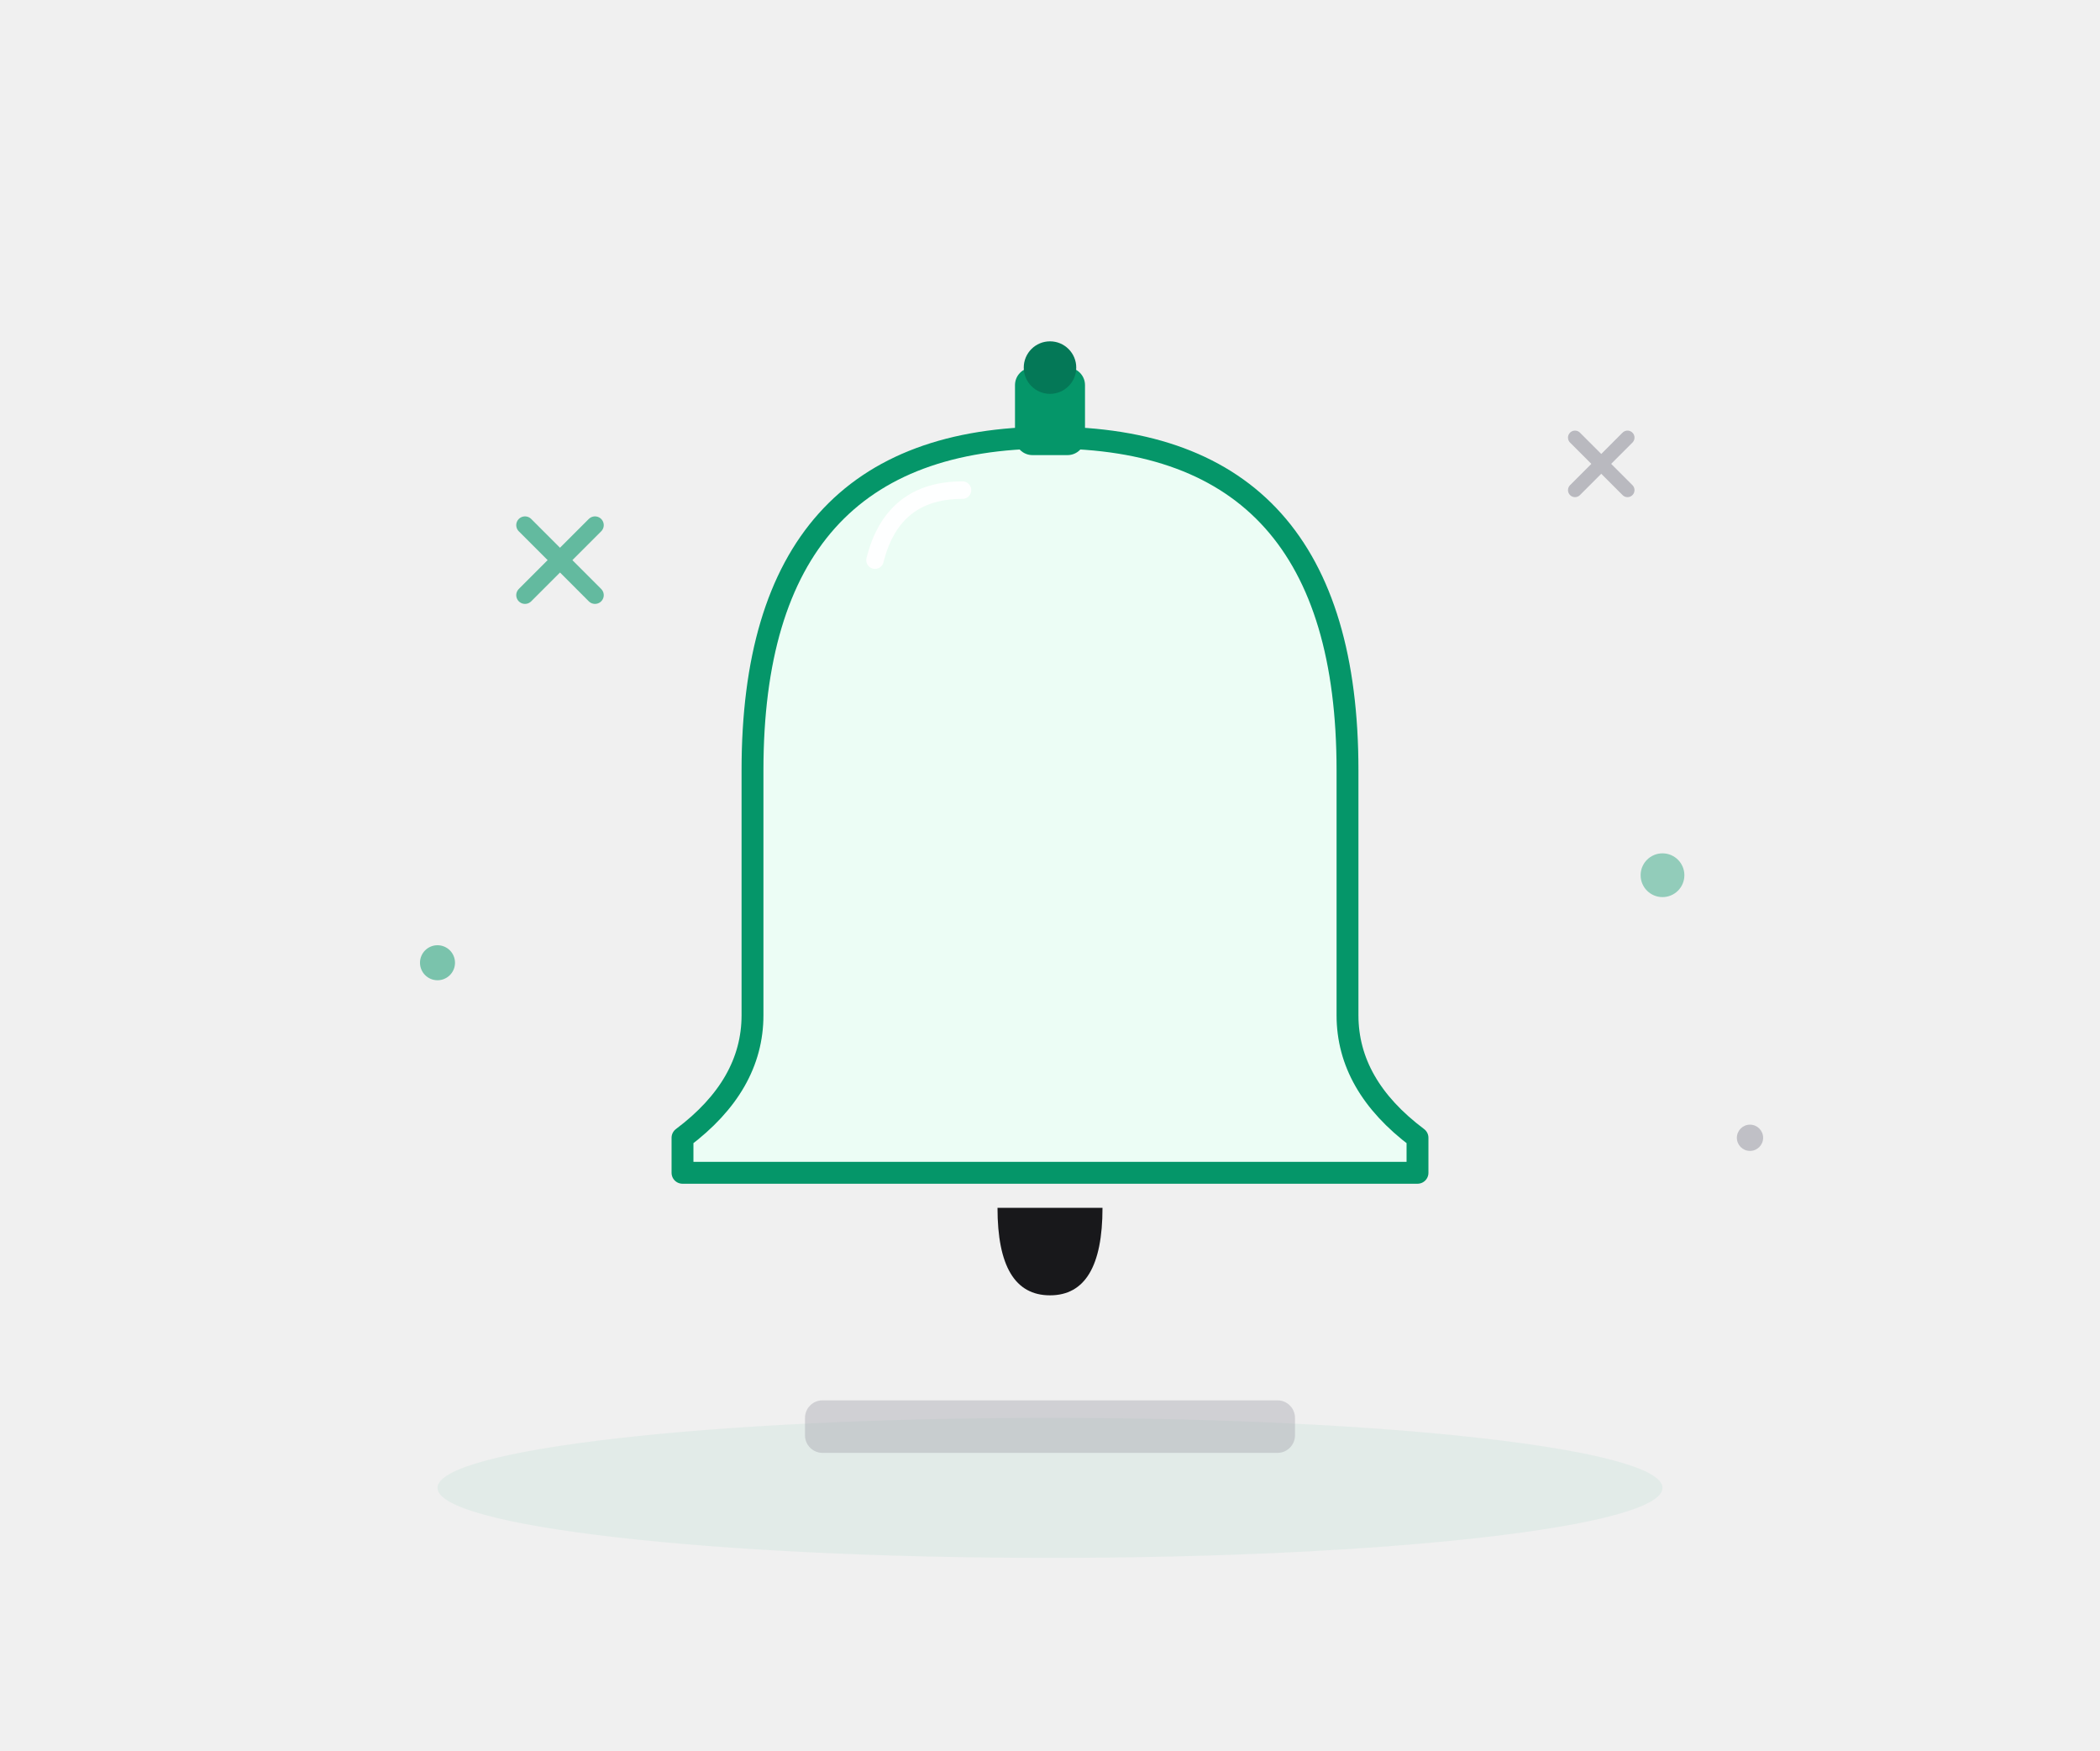
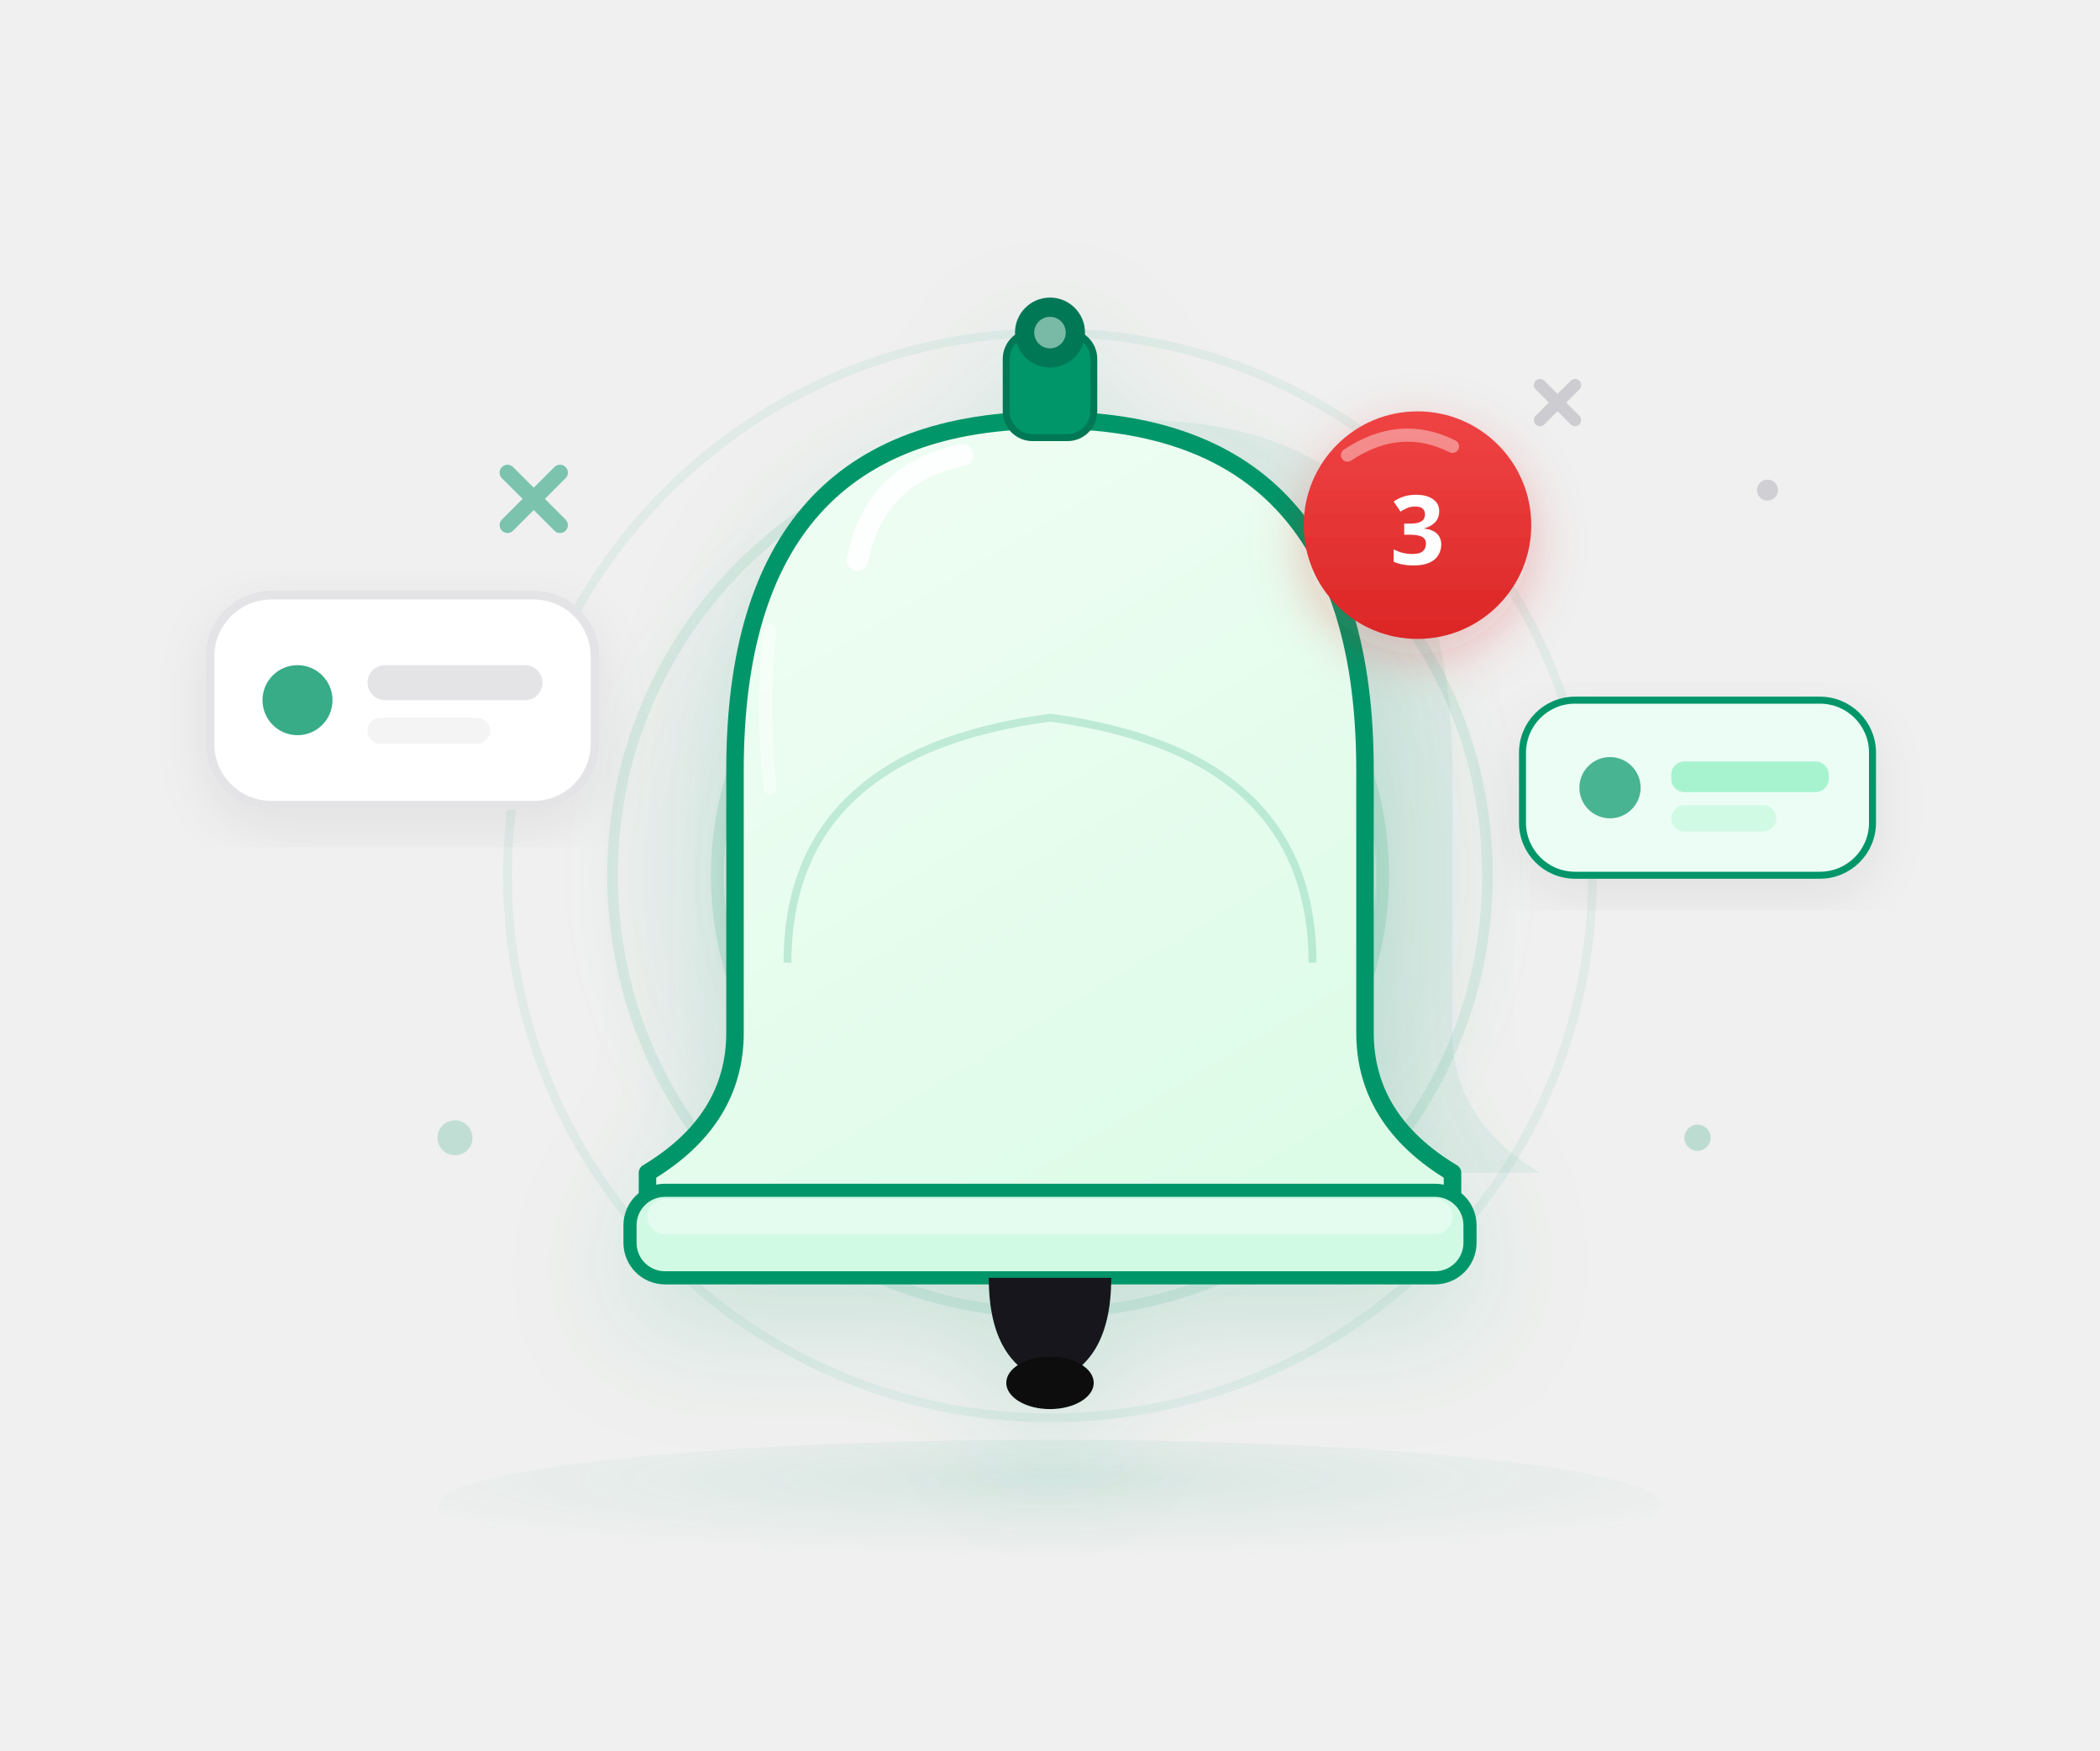
<svg xmlns="http://www.w3.org/2000/svg" viewBox="0 0 240 200" fill="none">
-   <ellipse cx="120" cy="170" rx="70" ry="8" fill="#059669" fill-opacity="0.06" />
-   <g stroke="#059669" stroke-width="2" stroke-linecap="round" opacity="0.6">
-     <line x1="60" y1="60" x2="68" y2="68" />
-     <line x1="68" y1="60" x2="60" y2="68" />
+   <defs>
+     <linearGradient id="en-bell" x1="0.2" y1="0" x2="0.8" y2="1">
+       <stop offset="0%" stop-color="#F0FDF4" />
+       <stop offset="100%" stop-color="#DCFCE7" />
+     </linearGradient>
+     <linearGradient id="en-badge-r" x1="0" y1="0" x2="0" y2="1">
+       <stop offset="0%" stop-color="#EF4444" />
+       <stop offset="100%" stop-color="#DC2626" />
+     </linearGradient>
+     <linearGradient id="en-badge-g" x1="0" y1="0" x2="0" y2="1">
+       <stop offset="0%" stop-color="#059669" />
+       <stop offset="100%" stop-color="#047857" />
+     </linearGradient>
+     <radialGradient id="en-shadow" cx="50%" cy="30%" r="60%">
+       <stop offset="0%" stop-color="#059669" stop-opacity="0.1" />
+       <stop offset="100%" stop-color="#059669" stop-opacity="0" />
+     </radialGradient>
+     <radialGradient id="en-glow" cx="50%" cy="50%" r="50%">
+       <stop offset="0%" stop-color="#059669" stop-opacity="0.15" />
+       <stop offset="100%" stop-color="#059669" stop-opacity="0" />
+     </radialGradient>
+     <filter id="en-drop-bell" x="-20%" y="-20%" width="140%" height="140%">
+       <feDropShadow dx="0" dy="5" stdDeviation="7" flood-color="#059669" flood-opacity="0.16" />
+     </filter>
+     <filter id="en-drop-badge" x="-40%" y="-40%" width="180%" height="180%">
+       <feDropShadow dx="0" dy="2" stdDeviation="3" flood-color="#DC2626" flood-opacity="0.25" />
+     </filter>
+     <filter id="en-drop-notif" x="-20%" y="-20%" width="140%" height="140%">
+       <feDropShadow dx="0" dy="2" stdDeviation="3" flood-color="#09090B" flood-opacity="0.07" />
+     </filter>
+   </defs>
+   <ellipse cx="120" cy="172" rx="70" ry="7.5" fill="url(#en-shadow)" />
+   <ellipse cx="120" cy="100" rx="56" ry="52" fill="url(#en-glow)" />
+   <circle cx="120" cy="100" r="62" stroke="#059669" stroke-width="1" stroke-opacity="0.07" fill="none" />
+   <circle cx="120" cy="100" r="50" stroke="#059669" stroke-width="1.2" stroke-opacity="0.1" fill="none" />
+   <circle cx="120" cy="100" r="38" stroke="#059669" stroke-width="1.5" stroke-opacity="0.14" fill="none" />
+   <g filter="url(#en-drop-bell)">
+     <path d="M120 48 Q84 48 84 88 L84 118 Q84 128 74 134 L74 140 L166 140 L166 134 Q156 128 156 118 L156 88 Q156 48 120 48 Z" fill="url(#en-bell)" stroke="#059669" stroke-width="2" stroke-linejoin="round" />
+     <path d="M156 88 Q156 48 120 48 L130 48 Q166 48 166 88 L166 118 Q166 128 176 134 L166 134 Q156 128 156 118 Z" fill="#059669" fill-opacity="0.07" />
+     <path d="M98 64 Q100 54 110 52" stroke="#FFFFFF" stroke-width="2.5" stroke-linecap="round" stroke-opacity="0.85" />
+     <path d="M88 90 Q87 80 88 72" stroke="#FFFFFF" stroke-width="1.5" stroke-linecap="round" stroke-opacity="0.45" />
+     <path d="M90 110 Q90 86 120 82 Q150 86 150 110" stroke="#059669" stroke-width="0.9" stroke-opacity="0.18" fill="none" />
+     <rect x="72" y="136" width="96" height="10" rx="4" fill="#D1FAE5" stroke="#059669" stroke-width="1.5" />
+     <rect x="74" y="137" width="92" height="4" rx="2" fill="#FFFFFF" fill-opacity="0.4" />
+     <rect x="115" y="38" width="10" height="12" rx="3" fill="#059669" stroke="#047857" stroke-width="0.8" />
+     <circle cx="120" cy="38" r="4" fill="#047857" />
+     <circle cx="120" cy="38" r="1.8" fill="#ECFDF5" fill-opacity="0.5" />
+     <path d="M113 146 Q113 156 120 158 Q127 156 127 146 Z" fill="#18181B" />
+     <ellipse cx="120" cy="158" rx="5" ry="3" fill="#09090B" />
  </g>
-   <g stroke="#A1A1AA" stroke-width="1.6" stroke-linecap="round" opacity="0.7">
-     <line x1="180" y1="50" x2="186" y2="56" />
-     <line x1="186" y1="50" x2="180" y2="56" />
+   <g filter="url(#en-drop-badge)" transform="translate(162 60)">
+     <circle r="13" cx="0" cy="0" fill="url(#en-badge-r)" />
+     <text x="0" y="4.5" font-family="ui-sans-serif, system-ui" font-size="11" font-weight="700" fill="#FFFFFF" text-anchor="middle">3</text>
+     <path d="M-8 -8 Q-2 -12 4 -9" stroke="#FFFFFF" stroke-width="1.5" stroke-linecap="round" stroke-opacity="0.4" />
  </g>
-   <circle cx="190" cy="100" r="2.5" fill="#059669" fill-opacity="0.4" />
-   <circle cx="50" cy="110" r="2" fill="#059669" fill-opacity="0.5" />
-   <circle cx="200" cy="130" r="1.5" fill="#A1A1AA" fill-opacity="0.6" />
-   <path d="M120 50 Q86 50 86 88 L86 116 Q86 124 78 130 L78 134 L162 134 L162 130 Q154 124 154 116 L154 88 Q154 50 120 50 Z" fill="#ECFDF5" stroke="#059669" stroke-width="2.5" stroke-linejoin="round" />
-   <path d="M100 64 Q102 56 110 56" stroke="#FFFFFF" stroke-width="2" stroke-linecap="round" stroke-opacity="0.95" />
-   <rect x="116" y="42" width="8" height="10" rx="2" fill="#059669" />
-   <circle cx="120" cy="42" r="3" fill="#047857" />
-   <path d="M114 138 Q114 148 120 148 Q126 148 126 138 Z" fill="#18181B" />
-   <g opacity="0.4">
-     <rect x="92" y="160" width="56" height="6" rx="2" fill="#A1A1AA" />
+   <g filter="url(#en-drop-notif)" transform="translate(46 80)">
+     <rect x="-22" y="-12" width="44" height="24" rx="7" fill="#FFFFFF" stroke="#E4E4E7" stroke-width="1" />
+     <circle cx="-12" cy="0" r="4" fill="#059669" fill-opacity="0.8" />
+     <rect x="-4" y="-4" width="20" height="4" rx="2" fill="#E4E4E7" />
+     <rect x="-4" y="2" width="14" height="3" rx="1.5" fill="#F4F4F5" />
  </g>
+   <g filter="url(#en-drop-notif)" transform="translate(194 90)">
+     <rect x="-20" y="-10" width="40" height="20" rx="6" fill="#ECFDF5" stroke="#059669" stroke-width="0.8" />
+     <circle cx="-10" cy="0" r="3.5" fill="#059669" fill-opacity="0.7" />
+     <rect x="-3" y="-3" width="18" height="3.5" rx="1.5" fill="#A7F3D0" />
+     <rect x="-3" y="2" width="12" height="3" rx="1.5" fill="#D1FAE5" />
+   </g>
+   <g stroke="#059669" stroke-width="1.8" stroke-linecap="round" opacity="0.5">
+     <line x1="58" y1="54" x2="64" y2="60" />
+     <line x1="64" y1="54" x2="58" y2="60" />
+   </g>
+   <g stroke="#A1A1AA" stroke-width="1.4" stroke-linecap="round" opacity="0.45">
+     <line x1="176" y1="44" x2="180" y2="48" />
+     <line x1="180" y1="44" x2="176" y2="48" />
+   </g>
+   <circle cx="52" cy="130" r="2" fill="#059669" fill-opacity="0.2" />
+   <circle cx="194" cy="130" r="1.5" fill="#059669" fill-opacity="0.22" />
+   <circle cx="202" cy="56" r="1.2" fill="#A1A1AA" fill-opacity="0.4" />
</svg>
